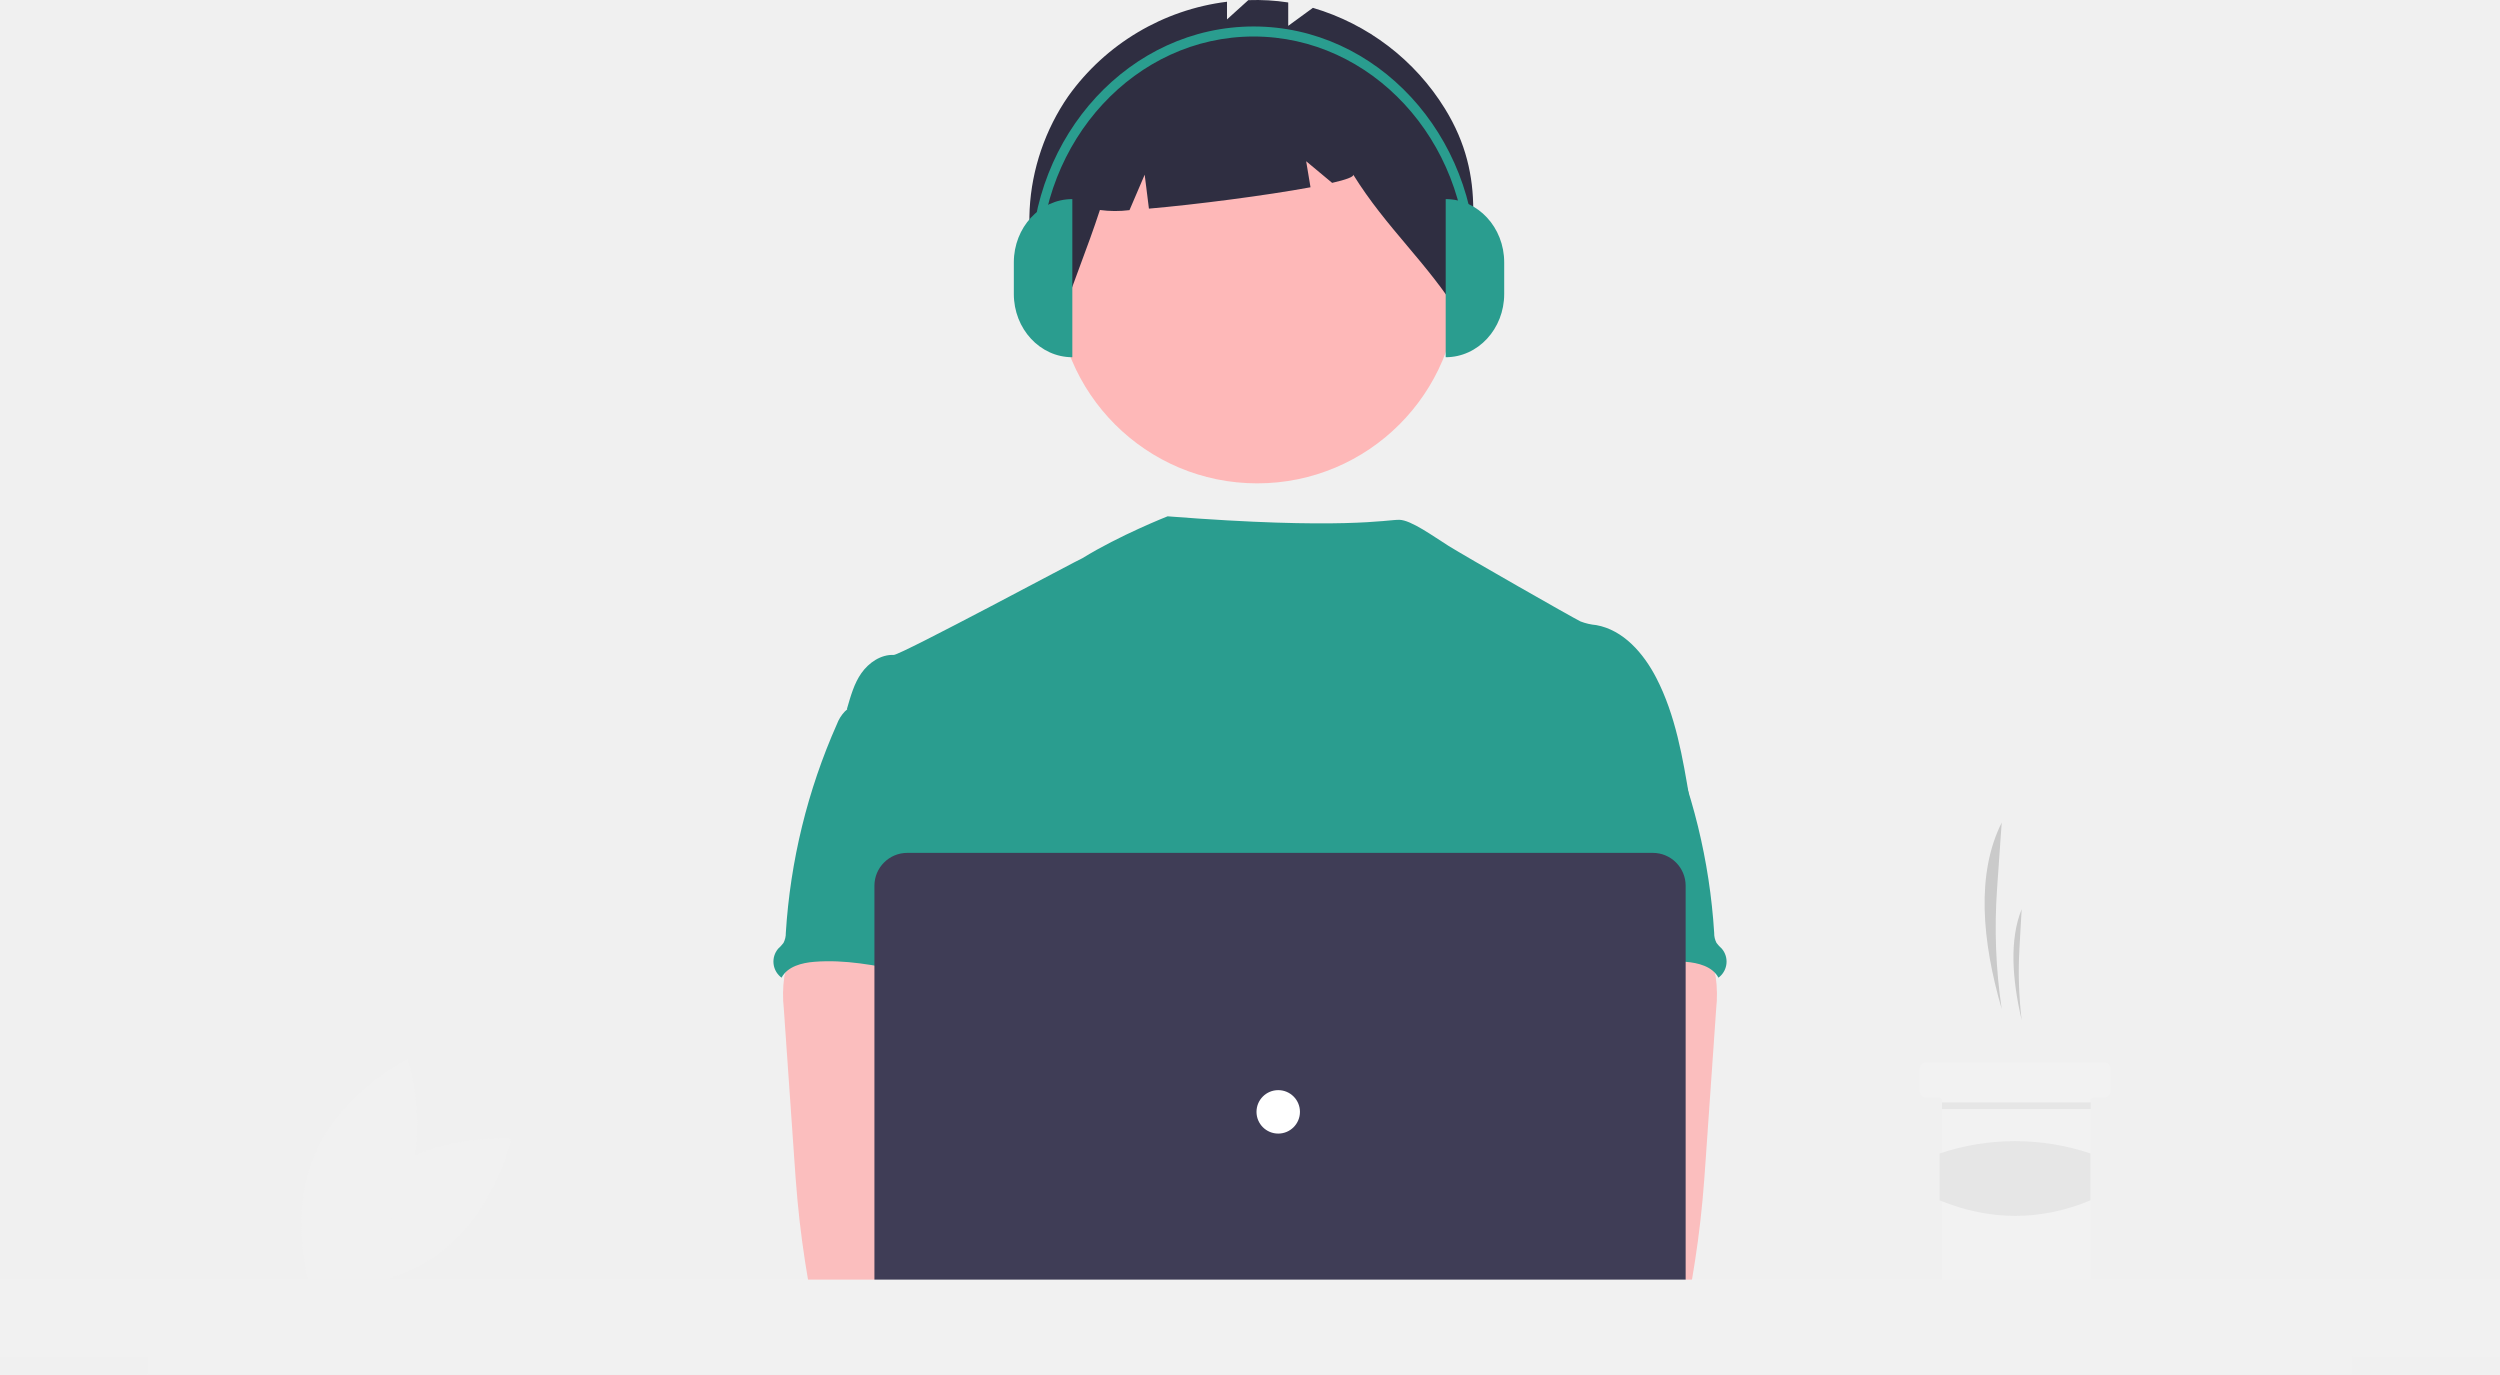
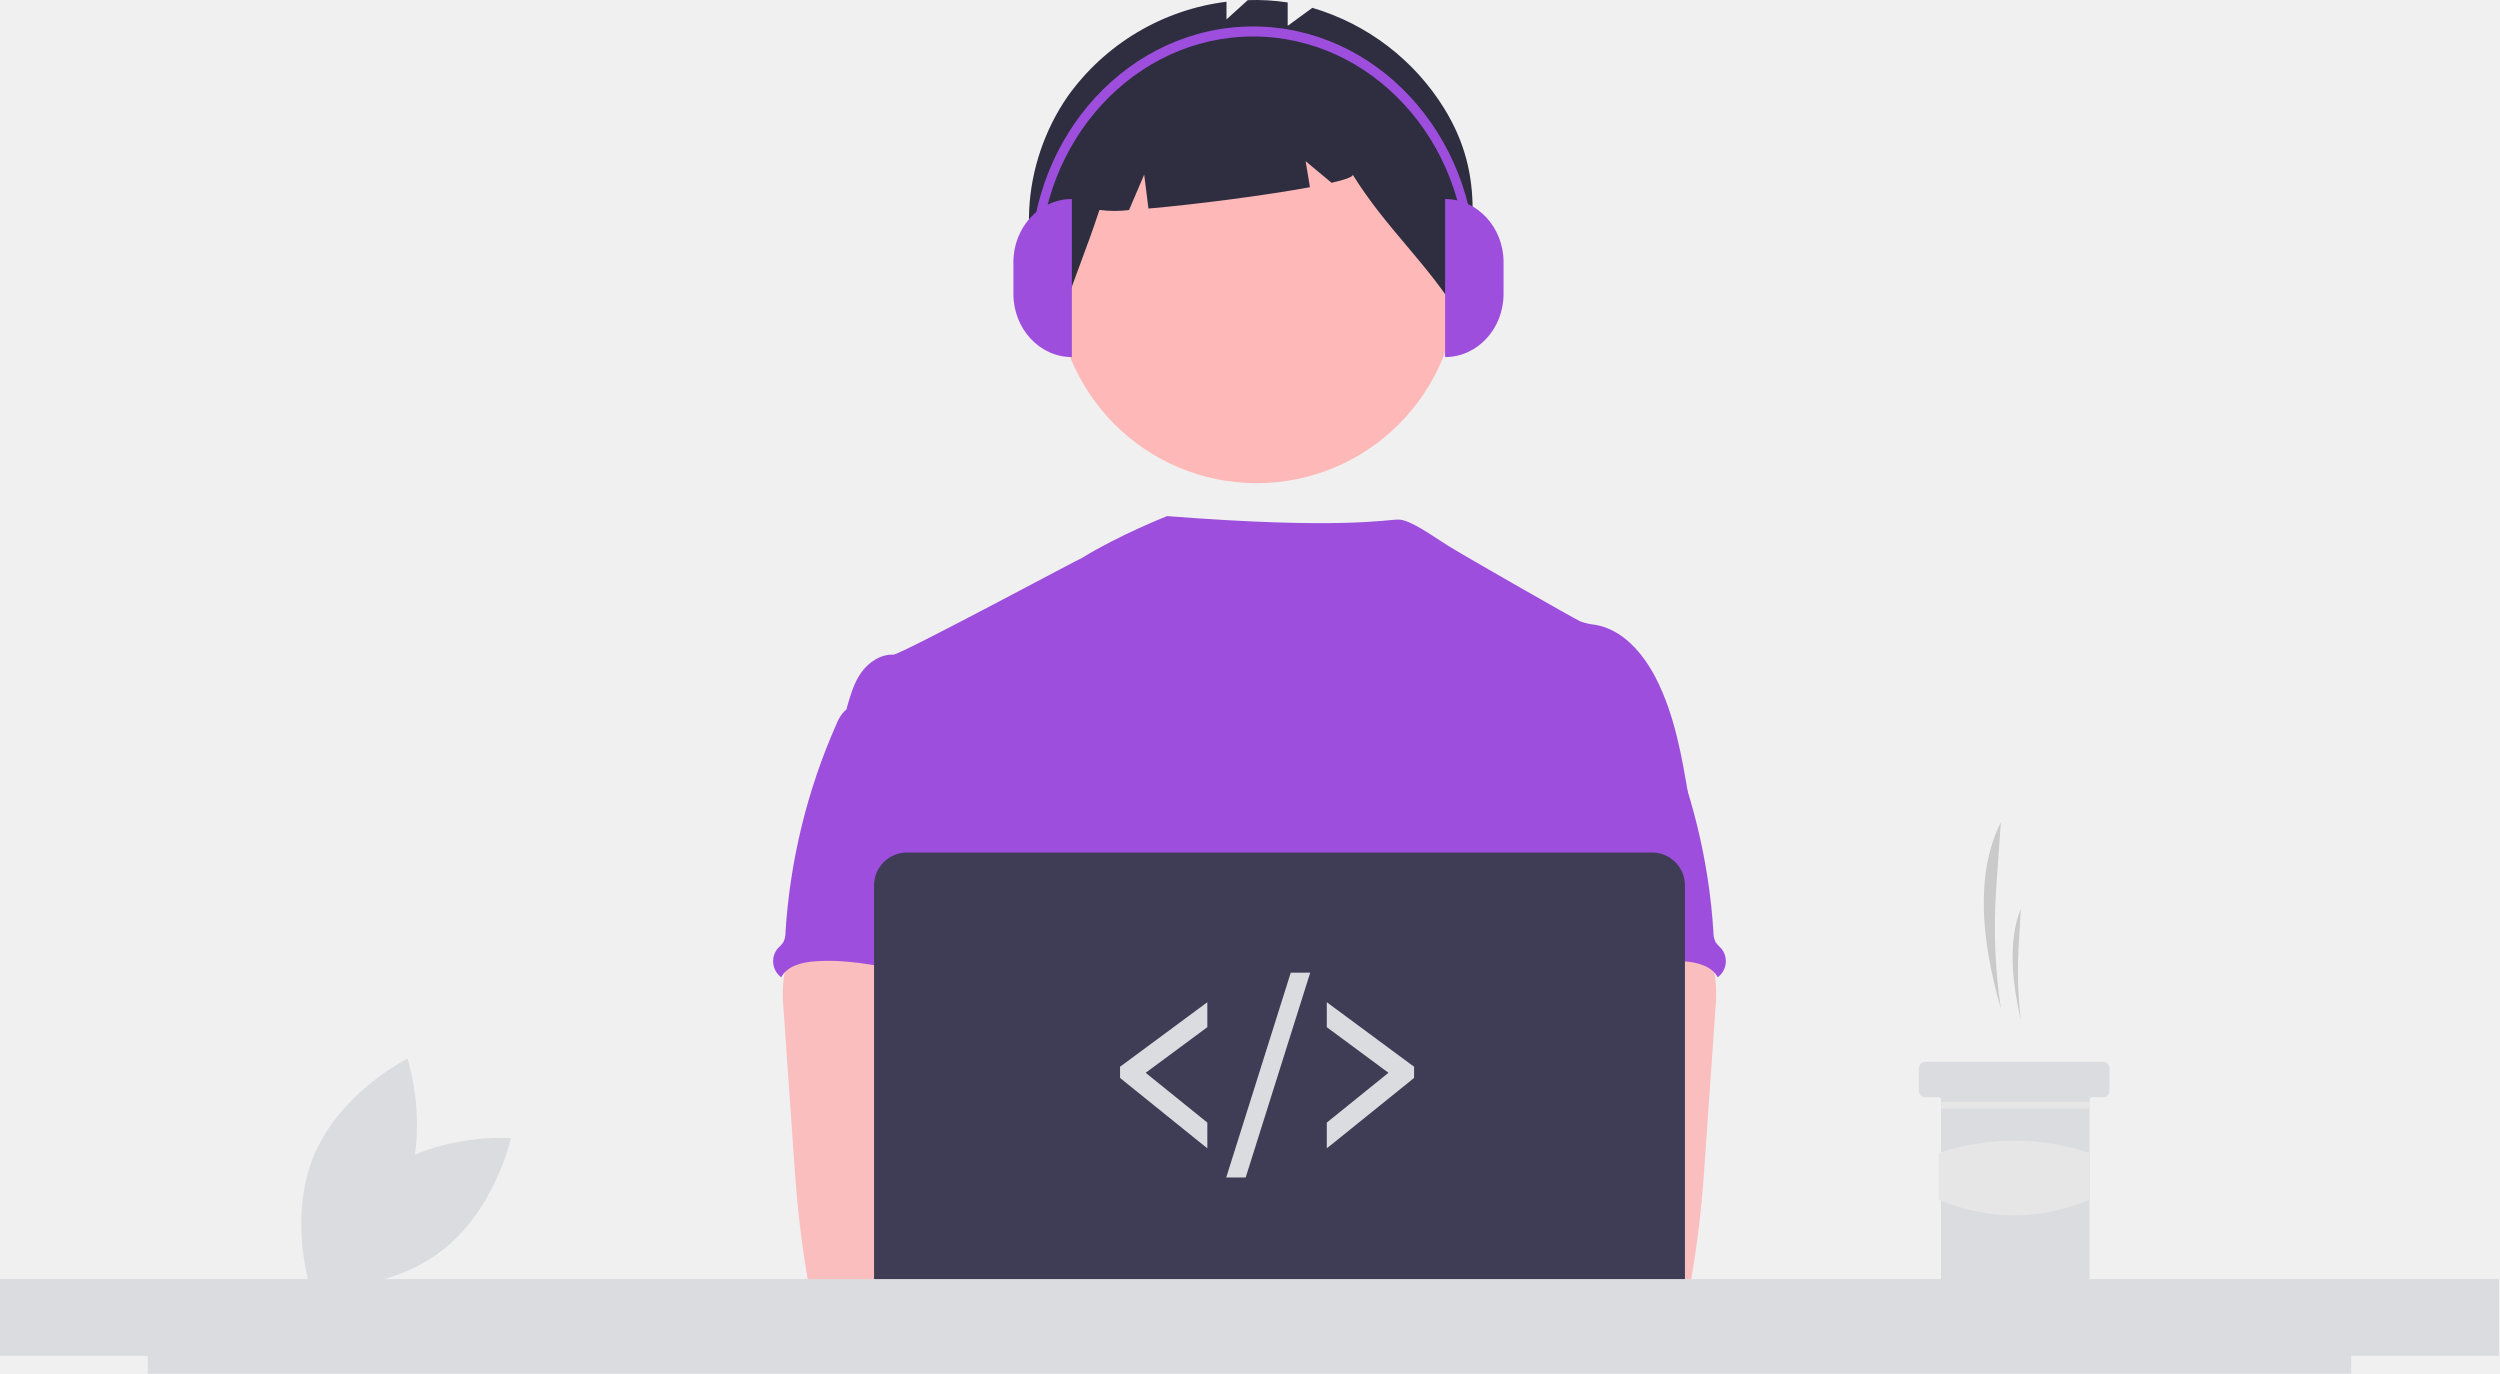
- <svg xmlns="http://www.w3.org/2000/svg" id="a57f6051-90d9-4b0f-831b-7c7398482616" data-name="Layer 1" width="878.63" height="483" viewBox="0 0 878.63 483">
-   <path d="M294.716,621.203c-19.511,14.544-25.04,40.135-25.04,40.135s26.104,2.009,45.615-12.535,25.04-40.135,25.04-40.135S314.227,606.659,294.716,621.203Z" transform="translate(-160.6848 -208.5)" fill="#f1f1f1" />
-   <path d="M302.844,628.032c-9.377,22.456-32.862,34.028-32.862,34.028s-8.281-24.837,1.096-47.293,32.862-34.028,32.862-34.028S312.221,605.576,302.844,628.032Z" transform="translate(-160.6848 -208.5)" fill="#f1f1f1" />
-   <path d="M864.187,563.114h0a194.657,194.657,0,0,1-1.633-42.195l1.633-23.307h0c-9,17.908-6.966,41.479,0,65.502Z" transform="translate(-160.6848 -208.5)" fill="#cacaca" />
-   <path d="M871.205,567.013h0a143.091,143.091,0,0,1-.786-25.116l.786-13.873h0C866.875,538.683,867.854,552.713,871.205,567.013Z" transform="translate(-160.6848 -208.5)" fill="#cacaca" />
-   <path d="M902.401,584.17v7.798a2.352,2.352,0,0,1-2.339,2.339h-3.899a.777.777,0,0,0-.78.78v63.943a2.351,2.351,0,0,1-2.339,2.339H845.476a2.341,2.341,0,0,1-2.339-2.339V595.087a.782.782,0,0,0-.78-.78H837.678a2.341,2.341,0,0,1-2.339-2.339v-7.798a2.336,2.336,0,0,1,2.339-2.339h62.383A2.346,2.346,0,0,1,902.401,584.17Z" transform="translate(-160.6848 -208.5)" fill="#f2f2f2" />
-   <rect x="682.522" y="387.445" width="52.246" height="2.339" fill="#e6e6e6" />
-   <path d="M895.383,630.369c-17.483,7.235-35.156,7.315-53.026,0v-16.481a83.274,83.274,0,0,1,53.026,0Z" transform="translate(-160.6848 -208.5)" fill="#e6e6e6" />
-   <circle id="fff0188c-9915-4c0d-8339-9317a77083e8" data-name="Ellipse 276" cx="441.853" cy="99.211" r="70.666" fill="#feb8b8" />
-   <path id="ac220ed6-7c3f-4d1e-8d82-3295770c496a" data-name="Path 1461" d="M668.54,246.746a81.614,81.614,0,0,0-46.43-35.492l-8.675,6.331v-8.22a75.123,75.123,0,0,0-14.032-.817l-7.485,6.772V209.11a80.834,80.834,0,0,0-55.763,33.169c-16.254,23.432-18.998,56.032-3.011,79.652,4.388-13.487,9.715-26.142,14.104-39.628a39.916,39.916,0,0,0,10.399.05l5.339-12.459,1.492,11.931c16.55-1.441,41.096-4.607,56.785-7.508l-1.526-9.154,9.128,7.606c4.806-1.106,7.66-2.11,7.425-2.877,11.668,18.811,25.948,30.826,37.616,49.637C678.337,293.006,683.437,270.951,668.54,246.746Z" transform="translate(-160.6848 -208.5)" fill="#2f2e41" />
-   <path d="M754.52,489.43c-2.43-14.619-4.936-29.519-11.731-42.689-4.466-8.626-11.554-16.847-21.11-18.552a20.422,20.422,0,0,1-5.497-1.272c-2.8-1.349-40.425-22.827-46.405-26.568-5.135-3.212-13.24-9.158-17.327-9.158-4.112-.09-19.878,3.579-81.414-1.231,0,0-16.905,6.663-29.985,14.743-.198-.131-63.869,34.06-66.261,33.97-4.53-.191-8.741,2.71-11.338,6.362-2.596,3.652-3.814,8.174-5.089,12.546,13.907,30.97,26.631,61.98,40.539,92.95a7.931,7.931,0,0,1,1.006,3.815,9.31,9.31,0,0,1-1.73,3.815c-6.82,10.956-6.603,24.736-5.858,37.613.746,12.877,1.668,26.478-4.087,38.02-1.565,3.169-3.601,6.069-5.089,9.238-3.486,7.177-4.746,30.131-2.71,37.842l255.121,7.309C730.067,673.102,754.52,489.43,754.52,489.43Z" transform="translate(-160.6848 -208.5)" fill="#2a9d8f" />
-   <path id="bb46eb08-8e3e-4ac5-913b-26d221d967b9" data-name="Path 1421" d="M436.31,551.903a45.043,45.043,0,0,0-.153,11.109l3.657,52.513c.343,4.949.681,9.887,1.146,14.824.877,9.581,2.188,19.086,3.815,28.578a5.09,5.09,0,0,0,5.216,4.949c16.096,3.406,32.726,3.27,49.153,2.342,25.067-1.399,89.198-4.046,93.116-9.136s1.635-13.322-3.474-17.438-89.739-14.149-89.739-14.149c.827-6.553,3.321-12.724,5.688-18.946,4.25-11.035,8.22-22.432,8.297-34.253s-4.377-24.25-14.061-31.022c-7.966-5.56-18.221-6.591-27.928-6.362-7.062.203-19.265-1.489-25.716,1.272C440.223,538.431,437.264,546.905,436.31,551.903Z" transform="translate(-160.6848 -208.5)" fill="#fbbebe" />
-   <path id="efe93a1e-ccdd-49fd-af5f-e26394aa0937" data-name="Path 1430" d="M457.627,458.523a13.17,13.17,0,0,0-2.824,4.518A213.588,213.588,0,0,0,436.862,536.356a7.329,7.329,0,0,1-.827,3.55,15.535,15.535,0,0,1-1.87,2.023,7.024,7.024,0,0,0,.84,9.898q.173.146.356.281c2.099-3.951,7.125-5.242,11.592-5.586,21.389-1.692,42.282,8.259,63.734,7.508-1.514-5.23-3.691-10.256-4.925-15.548-5.459-23.502,8.156-49.089-.191-71.726-1.667-4.53-4.453-8.983-8.843-10.968a23.555,23.555,0,0,0-5.662-1.499c-5.421-.98-16.212-5.166-21.453-3.486-1.935.624-2.697,2.443-4.301,3.542C462.877,455.902,459.646,456.474,457.627,458.523Z" transform="translate(-160.6848 -208.5)" fill="#2a9d8f" />
-   <path id="a38c3c09-000b-42b7-8619-0229d8aff5e9" data-name="Path 1421" d="M754.672,536.183c-6.451-2.762-18.653-1.069-25.716-1.272-9.707-.229-19.962.802-27.928,6.362-9.684,6.772-14.137,19.201-14.061,31.022s4.046,23.218,8.297,34.253c2.366,6.222,4.861,12.393,5.688,18.946,0,0-84.63,10.034-89.739,14.149s-7.392,12.348-3.474,17.438,126.173,10.2,142.269,6.794a5.09,5.09,0,0,0,5.216-4.949c1.627-9.491,2.937-18.996,3.815-28.578.465-4.937.802-9.874,1.146-14.824l3.657-52.513a45.043,45.043,0,0,0-.153-11.109C762.736,546.905,759.777,538.431,754.672,536.183Z" transform="translate(-160.6848 -208.5)" fill="#fbbebe" />
-   <path id="bd3879bf-5d05-49be-b690-c4d97e29a2ab" data-name="Path 1430" d="M734.687,454.346c-1.603-1.099-2.366-2.918-4.301-3.542-5.241-1.68-16.032,2.507-21.453,3.486a23.555,23.555,0,0,0-5.662,1.499c-4.389,1.985-7.175,6.438-8.843,10.968-8.347,22.637,5.268,48.224-.191,71.726-1.234,5.293-3.411,10.318-4.925,15.548,21.453.751,42.346-9.2,63.734-7.508,4.467.343,9.493,1.635,11.592,5.586q.183-.135.356-.281a7.024,7.024,0,0,0,.84-9.898,15.535,15.535,0,0,1-1.87-2.023,7.329,7.329,0,0,1-.827-3.55,213.588,213.588,0,0,0-17.941-73.316,13.17,13.17,0,0,0-2.824-4.518C740.354,456.474,737.123,455.902,734.687,454.346Z" transform="translate(-160.6848 -208.5)" fill="#2a9d8f" />
-   <circle cx="420.924" cy="438.81" r="19.073" fill="#fbbebe" />
-   <circle cx="463.156" cy="438.81" r="19.073" fill="#fbbebe" />
-   <path d="M741.572,690.288H479.542a11.552,11.552,0,0,1-11.539-11.539V519.783a11.552,11.552,0,0,1,11.539-11.539H741.572a11.552,11.552,0,0,1,11.539,11.539V678.75A11.552,11.552,0,0,1,741.572,690.288Z" transform="translate(-160.6848 -208.5)" fill="#3f3d56" />
-   <circle id="bf1cdf42-3b4f-4239-91c9-f6802a29e918" data-name="Ellipse 263" cx="449.236" cy="390.766" r="7.635" fill="#fff" />
-   <polygon points="878.63 449.724 0 449.724 0 476.724 51.97 476.724 51.97 483 826.68 483 826.68 476.724 878.63 476.724 878.63 449.724" fill="#f1f1f1" />
-   <path d="M537.556,334.049h0c-11.355,0-20.559-9.952-20.559-22.229h0V300.705c0-12.277,9.205-22.229,20.559-22.229h0v55.574Z" transform="translate(-160.6848 -208.5)" fill="#2a9d8f" />
-   <path d="M668.779,278.476h0c11.355,0,20.559,9.952,20.559,22.229v11.115c0,12.277-9.205,22.229-20.559,22.229h0V278.476Z" transform="translate(-160.6848 -208.5)" fill="#2a9d8f" />
-   <path d="M679.553,302.452h-3.262c0-44.73-33.656-81.121-75.026-81.121-41.369,0-75.026,36.391-75.026,81.121h-3.262c0-46.675,35.12-84.648,78.288-84.648C644.433,217.804,679.553,255.777,679.553,302.452Z" transform="translate(-160.6848 -208.5)" fill="#2a9d8f" />
+ <svg xmlns="http://www.w3.org/2000/svg" width="879" height="483" viewBox="0 0 879 483" fill="none">
+   <g clip-path="url(#clip0)">
+     <path d="M134.032 412.703C114.521 427.248 108.991 452.838 108.991 452.838C108.991 452.838 135.095 454.847 154.606 440.303C174.117 425.759 179.646 400.168 179.646 400.168C179.646 400.168 153.542 398.159 134.032 412.703Z" fill="#DADCE0" />
+     <path d="M142.159 419.532C132.782 441.988 109.297 453.56 109.297 453.56C109.297 453.56 101.016 428.724 110.393 406.267C119.77 383.811 143.255 372.239 143.255 372.239C143.255 372.239 151.536 397.076 142.159 419.532Z" fill="#DADCE0" />
+     <path d="M703.502 354.614C701.429 340.65 700.882 326.501 701.869 312.419L703.502 289.112C694.502 307.02 696.536 330.59 703.502 354.614V354.614Z" fill="#CACACA" />
+     <path d="M710.521 358.513C709.523 350.18 709.26 341.776 709.735 333.397L710.521 319.523C706.19 330.183 707.169 344.213 710.521 358.513Z" fill="#CACACA" />
+     <path d="M741.716 375.67V383.468C741.713 384.088 741.465 384.681 741.027 385.119C740.589 385.557 739.996 385.804 739.376 385.808H735.477C735.375 385.807 735.273 385.827 735.179 385.866C735.084 385.905 734.998 385.963 734.925 386.035C734.853 386.108 734.795 386.194 734.756 386.289C734.717 386.383 734.697 386.485 734.698 386.587V450.53C734.694 451.15 734.447 451.743 734.009 452.181C733.571 452.619 732.978 452.866 732.358 452.87H684.791C684.171 452.869 683.576 452.623 683.137 452.184C682.699 451.745 682.452 451.151 682.452 450.53V386.587C682.451 386.381 682.369 386.183 682.223 386.037C682.076 385.891 681.878 385.808 681.672 385.808H676.993C676.373 385.807 675.778 385.56 675.34 385.122C674.901 384.683 674.654 384.088 674.654 383.468V375.67C674.653 375.363 674.714 375.059 674.831 374.775C674.948 374.491 675.121 374.232 675.338 374.015C675.555 373.798 675.813 373.626 676.097 373.508C676.381 373.391 676.686 373.33 676.993 373.331H739.376C739.996 373.333 740.59 373.58 741.029 374.018C741.467 374.456 741.714 375.05 741.716 375.67V375.67Z" fill="#DADCE0" />
+     <path d="M734.768 387.445H682.522V389.784H734.768V387.445Z" fill="#E6E6E6" />
+     <path d="M734.698 421.869C717.215 429.104 699.542 429.183 681.672 421.869V405.388C698.875 399.61 717.495 399.61 734.698 405.388V421.869Z" fill="#E6E6E6" />
+     <path d="M441.853 169.877C480.88 169.877 512.518 138.238 512.518 99.211C512.518 60.183 480.88 28.545 441.853 28.545C402.825 28.545 371.187 60.183 371.187 99.211C371.187 138.238 402.825 169.877 441.853 169.877Z" fill="#FEB8B8" />
+     <path d="M507.855 38.246C497.29 21.09 480.752 8.448 461.425 2.754L452.75 9.085V0.865C448.108 0.154 443.41 -0.119 438.718 0.047L431.233 6.82V0.61C420.151 1.987 409.475 5.645 399.878 11.354C390.28 17.063 381.969 24.698 375.47 33.779C359.216 57.211 356.472 89.811 372.459 113.431C376.847 99.944 382.174 87.289 386.563 73.803C390.013 74.273 393.508 74.29 396.962 73.853L402.301 61.395L403.793 73.326C420.343 71.885 444.889 68.719 460.578 65.818L459.052 56.665L468.18 64.271C472.986 63.165 475.84 62.161 475.605 61.394C487.273 80.205 501.553 92.219 513.22 111.03C517.652 84.506 522.752 62.451 507.855 38.246Z" fill="#2F2E41" />
+     <path d="M593.835 280.93C591.405 266.311 588.898 251.411 582.104 238.241C577.639 229.615 570.55 221.395 560.994 219.689C559.112 219.521 557.262 219.093 555.498 218.417C552.698 217.068 515.073 195.589 509.092 191.848C503.958 188.637 495.852 182.69 491.765 182.69C487.654 182.6 471.888 186.269 410.352 181.459C410.352 181.459 393.447 188.122 380.366 196.202C380.168 196.071 316.497 230.262 314.105 230.172C309.575 229.982 305.364 232.882 302.767 236.535C300.171 240.187 298.953 244.709 297.678 249.08C311.585 280.05 324.309 311.06 338.217 342.03C338.868 343.196 339.214 344.509 339.223 345.844C338.943 347.231 338.351 348.535 337.492 349.659C330.672 360.615 330.889 374.395 331.634 387.272C332.38 400.149 333.302 413.75 327.547 425.292C325.982 428.461 323.946 431.361 322.457 434.53C318.971 441.707 317.711 464.661 319.747 472.372L574.868 479.68C569.383 464.602 593.835 280.93 593.835 280.93Z" fill="#9D4EDD" />
+     <path d="M275.625 343.403C275.116 347.085 275.065 350.817 275.473 354.512L279.129 407.024C279.473 411.974 279.811 416.911 280.275 421.848C281.152 431.429 282.463 440.934 284.09 450.426C284.126 451.773 284.696 453.051 285.674 453.979C286.652 454.907 287.958 455.409 289.306 455.375C305.402 458.781 322.032 458.645 338.459 457.717C363.526 456.318 427.657 453.671 431.575 448.581C435.493 443.491 433.21 435.259 428.101 431.143C422.992 427.028 338.362 416.994 338.362 416.994C339.189 410.441 341.684 404.27 344.05 398.048C348.301 387.013 352.271 375.616 352.347 363.795C352.423 351.974 347.97 339.545 338.286 332.773C330.321 327.213 320.065 326.182 310.358 326.411C303.296 326.614 291.093 324.922 284.643 327.683C279.538 329.931 276.579 338.405 275.625 343.403Z" fill="#FBBEBE" />
+     <path d="M296.942 250.023C295.703 251.321 294.742 252.858 294.118 254.541C283.833 277.72 277.758 302.546 276.177 327.856C276.205 329.09 275.921 330.312 275.35 331.406C274.788 332.135 274.162 332.812 273.48 333.429C272.885 334.134 272.435 334.95 272.155 335.829C271.876 336.708 271.772 337.633 271.85 338.552C271.928 339.472 272.186 340.366 272.61 341.186C273.034 342.005 273.615 342.733 274.32 343.328C274.435 343.425 274.554 343.519 274.676 343.609C276.775 339.658 281.801 338.367 286.268 338.023C307.657 336.331 328.55 346.282 350.002 345.531C348.489 340.301 346.312 335.275 345.077 329.983C339.619 306.481 353.234 280.894 344.887 258.257C343.219 253.727 340.433 249.274 336.044 247.289C334.226 246.556 332.324 246.052 330.382 245.79C324.961 244.811 314.17 240.624 308.929 242.304C306.995 242.928 306.232 244.747 304.628 245.846C302.192 247.402 298.961 247.974 296.942 250.023Z" fill="#9D4EDD" />
+     <path d="M593.988 327.683C587.537 324.922 575.334 326.614 568.272 326.411C558.565 326.182 548.31 327.213 540.344 332.773C530.661 339.545 526.207 351.974 526.283 363.795C526.36 375.616 530.33 387.013 534.58 398.048C536.946 404.27 539.441 410.441 540.268 416.994C540.268 416.994 455.638 427.028 450.529 431.143C445.42 435.259 443.137 443.491 447.055 448.581C450.973 453.671 573.228 458.781 589.324 455.375C590.672 455.409 591.978 454.907 592.956 453.979C593.934 453.051 594.504 451.773 594.541 450.426C596.167 440.934 597.478 431.429 598.355 421.848C598.82 416.911 599.158 411.974 599.501 407.024L603.157 354.512C603.565 350.817 603.514 347.086 603.005 343.403C602.051 338.405 599.092 329.931 593.988 327.683Z" fill="#FBBEBE" />
+     <path d="M574.002 245.846C572.399 244.747 571.636 242.928 569.701 242.304C564.46 240.624 553.669 244.811 548.248 245.79C546.306 246.052 544.404 246.556 542.587 247.289C538.197 249.274 535.411 253.727 533.744 258.257C525.397 280.894 539.012 306.481 533.553 329.983C532.319 335.275 530.142 340.301 528.628 345.531C550.081 346.282 570.974 336.331 592.362 338.023C596.829 338.367 601.855 339.658 603.954 343.609C604.076 343.519 604.195 343.425 604.311 343.328C605.016 342.733 605.597 342.005 606.021 341.186C606.444 340.366 606.703 339.472 606.781 338.552C606.859 337.633 606.755 336.708 606.475 335.829C606.195 334.95 605.745 334.135 605.151 333.429C604.468 332.812 603.842 332.135 603.28 331.406C602.71 330.312 602.425 329.09 602.453 327.856C600.873 302.546 594.798 277.72 584.513 254.541C583.889 252.858 582.928 251.321 581.688 250.023C579.669 247.974 576.438 247.402 574.002 245.846Z" fill="#9D4EDD" />
+     <path d="M420.924 457.883C431.457 457.883 439.996 449.344 439.996 438.81C439.996 428.277 431.457 419.738 420.924 419.738C410.39 419.738 401.851 428.277 401.851 438.81C401.851 449.344 410.39 457.883 420.924 457.883Z" fill="#FBBEBE" />
+     <path d="M463.156 457.883C473.69 457.883 482.229 449.344 482.229 438.81C482.229 428.277 473.69 419.738 463.156 419.738C452.623 419.738 444.083 428.277 444.083 438.81C444.083 449.344 452.623 457.883 463.156 457.883Z" fill="#FBBEBE" />
+     <path d="M580.888 481.788H318.857C315.797 481.785 312.865 480.568 310.701 478.405C308.538 476.242 307.321 473.309 307.317 470.25V311.283C307.321 308.224 308.538 305.291 310.701 303.128C312.865 300.965 315.797 299.748 318.857 299.744H580.888C583.947 299.748 586.88 300.965 589.043 303.128C591.206 305.291 592.423 308.224 592.427 311.283V470.25C592.423 473.309 591.206 476.242 589.043 478.405C586.88 480.568 583.947 481.785 580.888 481.788Z" fill="#3F3D56" />
+     <path d="M878.63 449.724H0V476.724H51.97V483H826.68V476.724H878.63V449.724Z" fill="#DADCE0" />
+     <path d="M376.871 125.549C365.516 125.549 356.311 115.597 356.311 103.32V92.205C356.311 79.928 365.516 69.976 376.871 69.976V125.549H376.871Z" fill="#9D4EDD" />
+     <path d="M508.094 69.976C519.449 69.976 528.654 79.928 528.654 92.205V103.32C528.654 115.597 519.449 125.549 508.094 125.549V69.976Z" fill="#9D4EDD" />
+     <path d="M518.868 93.952H515.606C515.606 49.222 481.949 12.831 440.58 12.831C399.21 12.831 365.554 49.222 365.554 93.952H362.292C362.292 47.277 397.412 9.304 440.58 9.304C483.748 9.304 518.868 47.277 518.868 93.952Z" fill="#9D4EDD" />
+     <path d="M453.83 342L431.138 414H437.979L460.67 342H453.83V342ZM424.5 352.385L422.733 353.682L395.271 373.99L393.807 375.057V378.98L395.17 380.106L422.632 402.259L424.5 403.731V394.702L402.818 377.192L424.5 361.154V352.385ZM466.5 352.385V361.154L488.182 377.192L466.5 394.702V403.731L468.368 402.259L495.83 380.106L497.193 378.98V375.057L495.729 373.99L468.267 353.682L466.5 352.385V352.385Z" fill="#DADCE0" />
+   </g>
+   <defs>
+     <clipPath id="clip0">
+       <rect width="878.63" height="483" fill="white" />
+     </clipPath>
+   </defs>
</svg>
